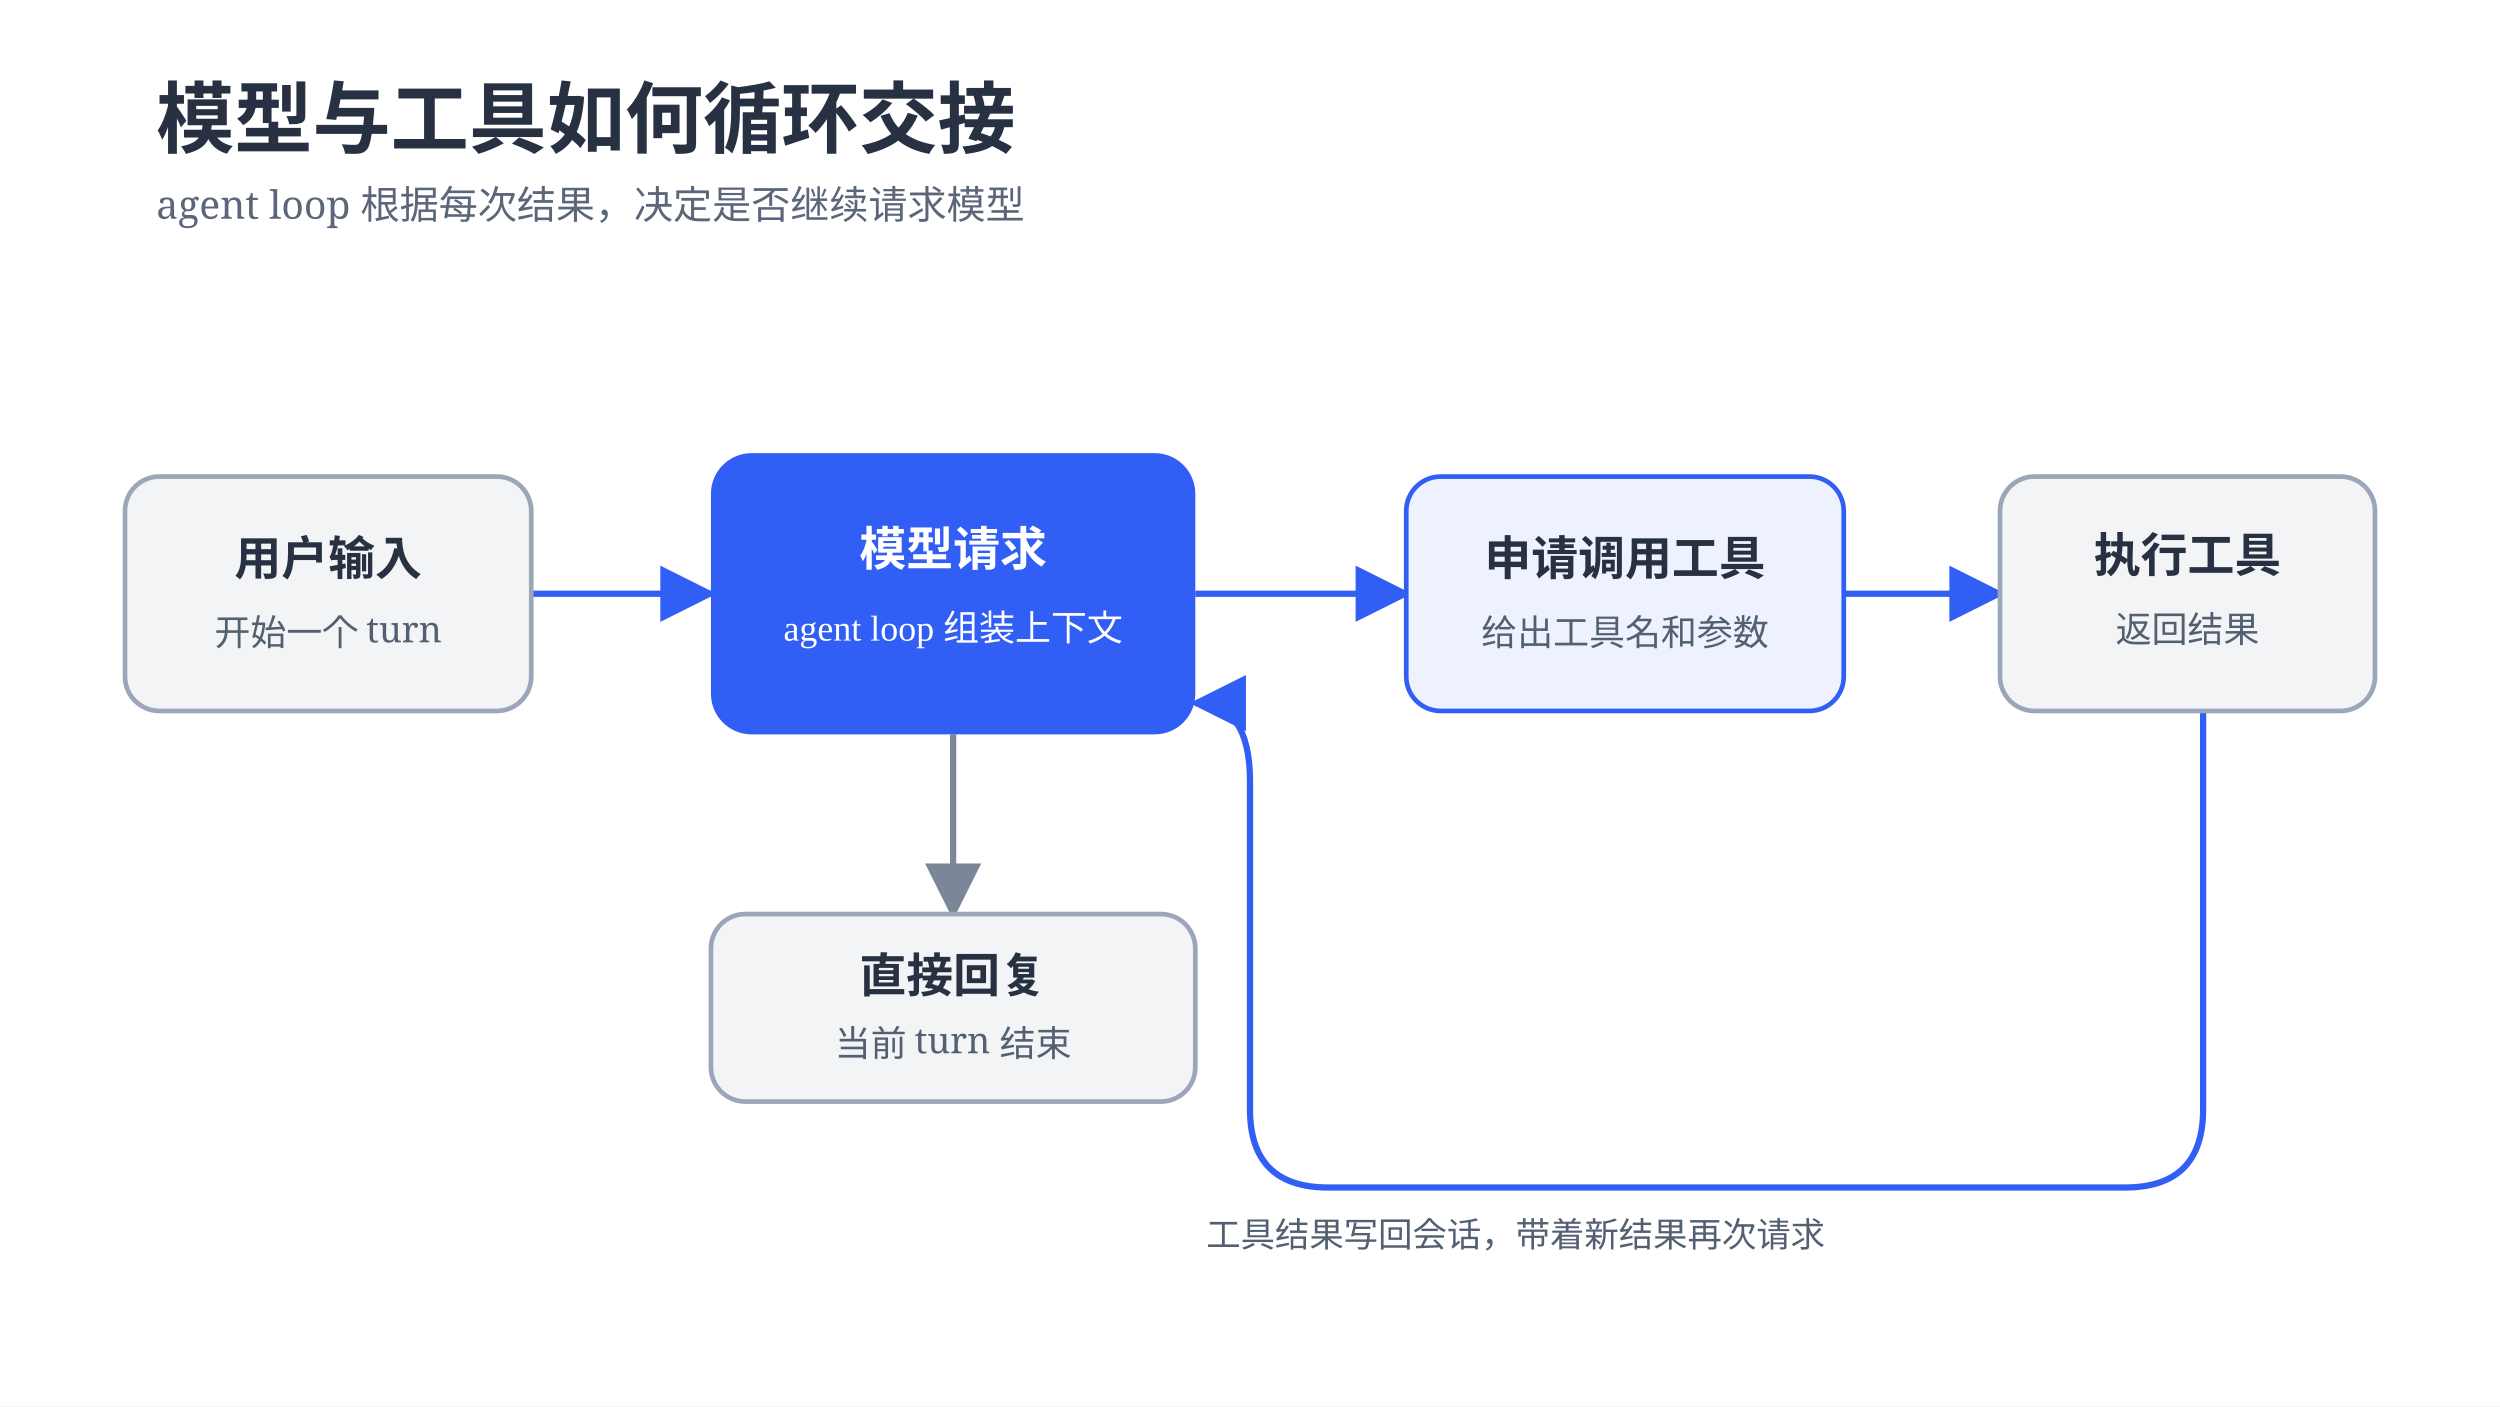
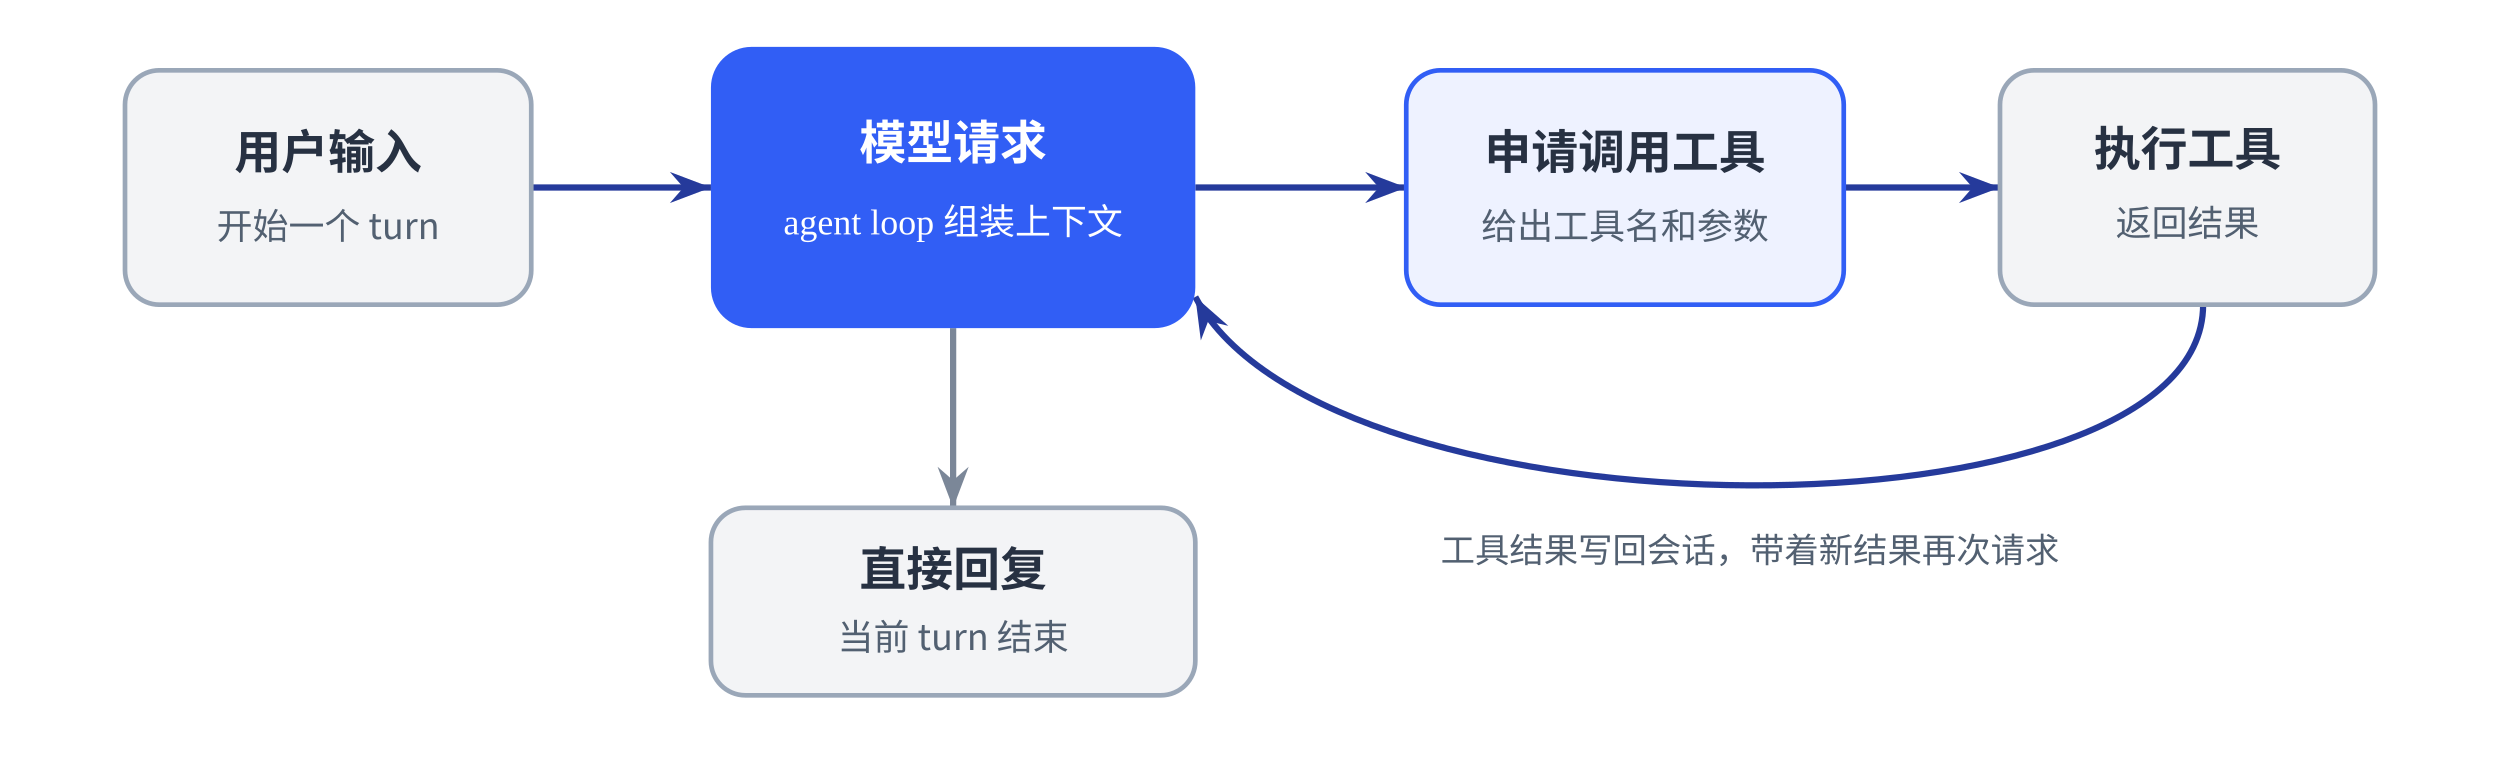
- <svg xmlns="http://www.w3.org/2000/svg" viewBox="0 0 1600 900" width="1600" height="900" role="img" aria-labelledby="title desc">
+ <svg xmlns="http://www.w3.org/2000/svg" viewBox="0 260 1600 500" width="1600" height="500" role="img" aria-labelledby="title desc">
  <defs>
-     <marker id="arrow-blue" viewBox="0 0 10 10" refX="9" refY="5" markerWidth="9" markerHeight="9" orient="auto">
-       <path d="M0 0L10 5L0 10z" fill="#315EF5" />
+     <marker id="arrow-blue" viewBox="0 -2 6 4" refX="5.67" refY="0" markerWidth="9" markerHeight="6" orient="auto" markerUnits="strokeWidth">
+       <path d="M5.67 0 L1.29 1.66 L2.74 0 L1.29 -1.66 Z" fill="#253A9B" />
    </marker>
-     <marker id="arrow-gray" viewBox="0 0 10 10" refX="9" refY="5" markerWidth="9" markerHeight="9" orient="auto">
-       <path d="M0 0L10 5L0 10z" fill="#7B8798" />
+     <marker id="arrow-gray" viewBox="0 -2 6 4" refX="5.67" refY="0" markerWidth="9" markerHeight="6" orient="auto" markerUnits="strokeWidth">
+       <path d="M5.67 0 L1.29 1.66 L2.74 0 L1.29 -1.66 Z" fill="#7B8798" />
    </marker>
    <style>
-       .zh{font-family:SimSun,"Songti SC",serif}.mix{font-family:"Times New Roman",SimSun,"Songti SC",serif}
+       .zh{font-family:"Noto Sans CJK SC","Source Han Sans SC","Microsoft YaHei",sans-serif}.mix{font-family:"Times New Roman","Noto Sans CJK SC","Source Han Sans SC","Microsoft YaHei",sans-serif}
      .title{font-size:50px;font-weight:700;fill:#273142}.sub{font-size:25px;fill:#5C667A}
      .node{font-size:30px;font-weight:700;fill:#273142}.desc{font-size:23px;fill:#526071}
-       .white{fill:#FFFFFF}.line{fill:none;stroke:#315EF5;stroke-width:4;marker-end:url(#arrow-blue)}
+       .white{fill:#FFFFFF}.line{fill:none;stroke:#253A9B;stroke-width:4;marker-end:url(#arrow-blue)}
      .muted{fill:none;stroke:#7B8798;stroke-width:4;marker-end:url(#arrow-gray)}
      .label{font-size:22px;fill:#526071}
    </style>
  </defs>
  <rect width="1600" height="900" fill="#FFFFFF" />
-   <text x="100" y="94" class="mix title">模型与工具如何循环交接</text>
-   <text x="100" y="140" class="zh sub">agent loop 根据每次结果，决定是否继续请求模型</text>
  <path d="M340 380H455" class="line" />
  <path d="M765 380H900" class="line" />
  <path d="M1180 380H1280" class="line" />
  <path d="M610 470V585" class="muted" />
-   <path d="M1410 455V710Q1410 760 1360 760H850Q800 760 800 710V500Q800 450 765 450" class="line" />
-   <text x="970" y="798" text-anchor="middle" class="zh label">工具结果写回会话，带着新结果再次请求</text>
+   <path d="M1410 455 C1410 610 850 610 765 450" class="line" />
+   <text x="1120" y="620" text-anchor="middle" class="zh label">工具结果写回会话，带着新结果再次请求</text>
  <g>
    <rect x="80" y="305" width="260" height="150" rx="22" fill="#F3F4F6" stroke="#9AA7B8" stroke-width="3" />
    <text x="210" y="368" text-anchor="middle" class="zh node">用户输入</text>
    <text x="210" y="413" text-anchor="middle" class="zh desc">开始一个 turn</text>
  </g>
  <g>
    <rect x="455" y="290" width="310" height="180" rx="26" fill="#315EF5" />
    <text x="610" y="362" text-anchor="middle" class="zh node white">模型请求</text>
    <text x="610" y="410" text-anchor="middle" class="mix desc white">agent loop 组装上下文</text>
  </g>
  <g>
    <rect x="900" y="305" width="280" height="150" rx="22" fill="#EEF2FF" stroke="#315EF5" stroke-width="3" />
    <text x="1040" y="368" text-anchor="middle" class="zh node">申请调用工具</text>
    <text x="1040" y="413" text-anchor="middle" class="zh desc">给出工具名和参数</text>
  </g>
  <g>
    <rect x="1280" y="305" width="240" height="150" rx="22" fill="#F3F4F6" stroke="#9AA7B8" stroke-width="3" />
    <text x="1400" y="366" text-anchor="middle" class="zh node">执行工具</text>
    <text x="1400" y="411" text-anchor="middle" class="zh desc">返回结果</text>
  </g>
  <g>
    <rect x="455" y="585" width="310" height="120" rx="22" fill="#F3F4F6" stroke="#9AA7B8" stroke-width="3" />
    <text x="610" y="635" text-anchor="middle" class="zh node">直接回复</text>
    <text x="610" y="676" text-anchor="middle" class="zh desc">当前 turn 结束</text>
  </g>
</svg>
